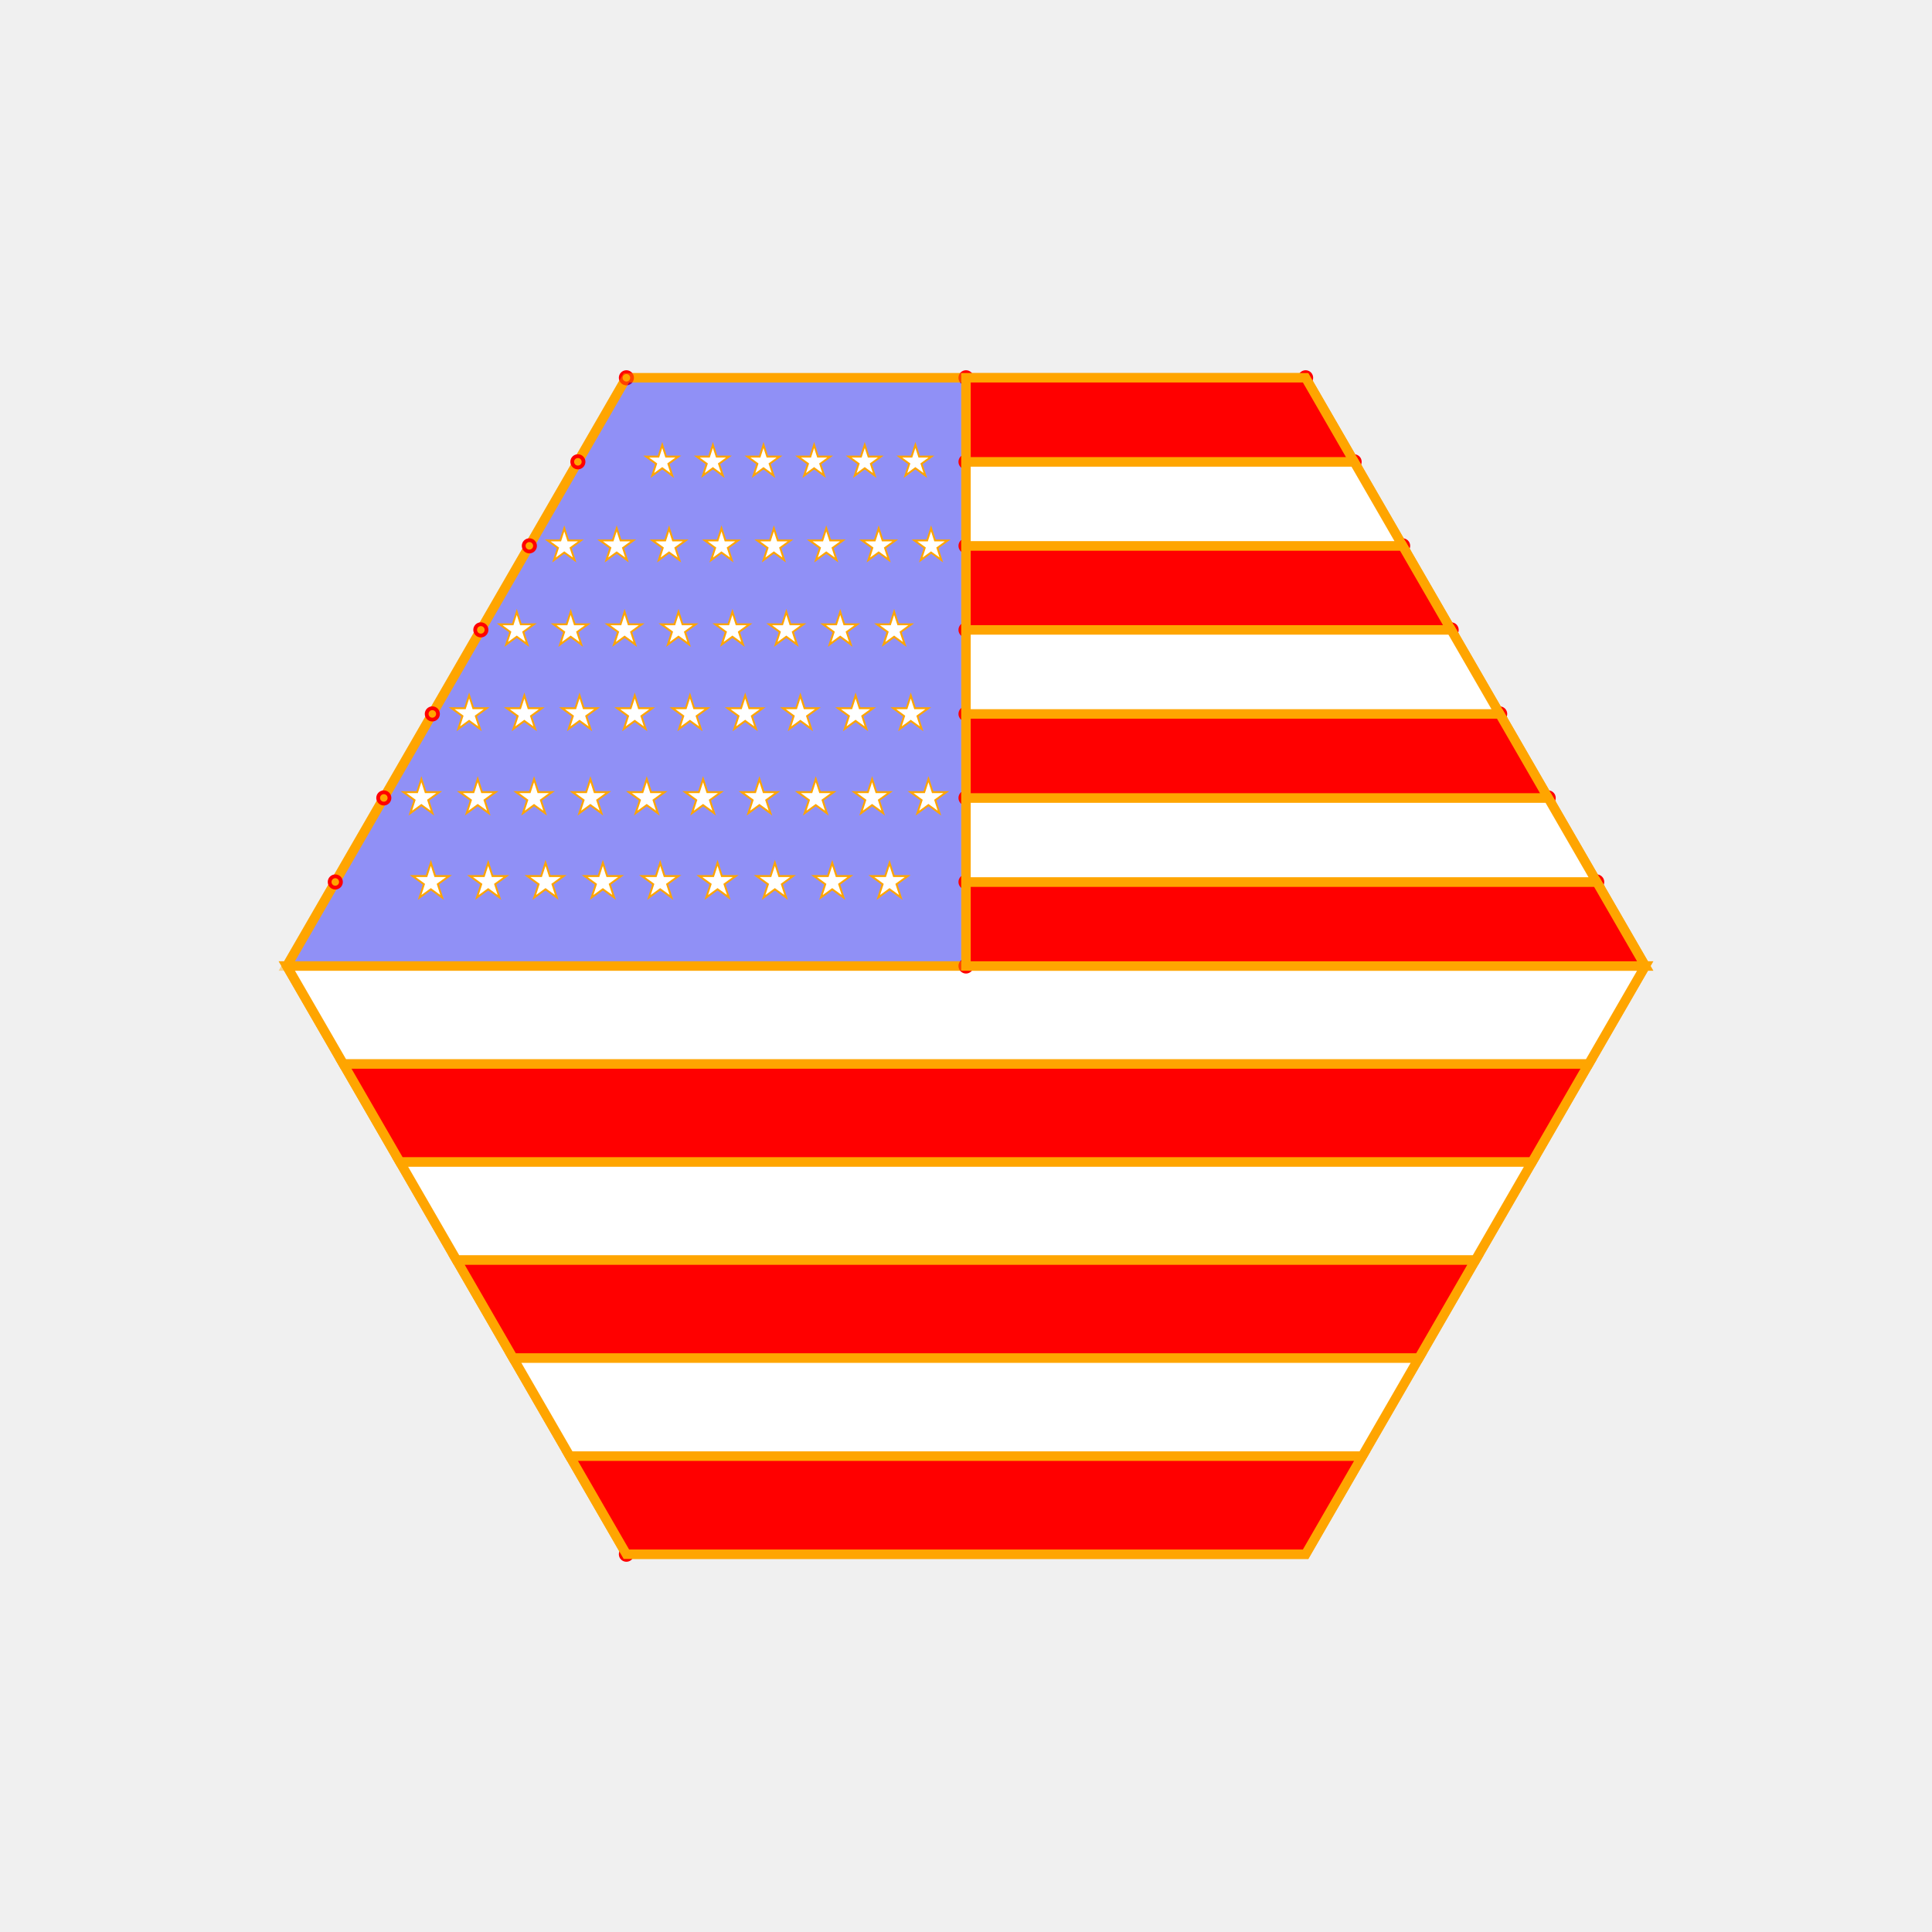
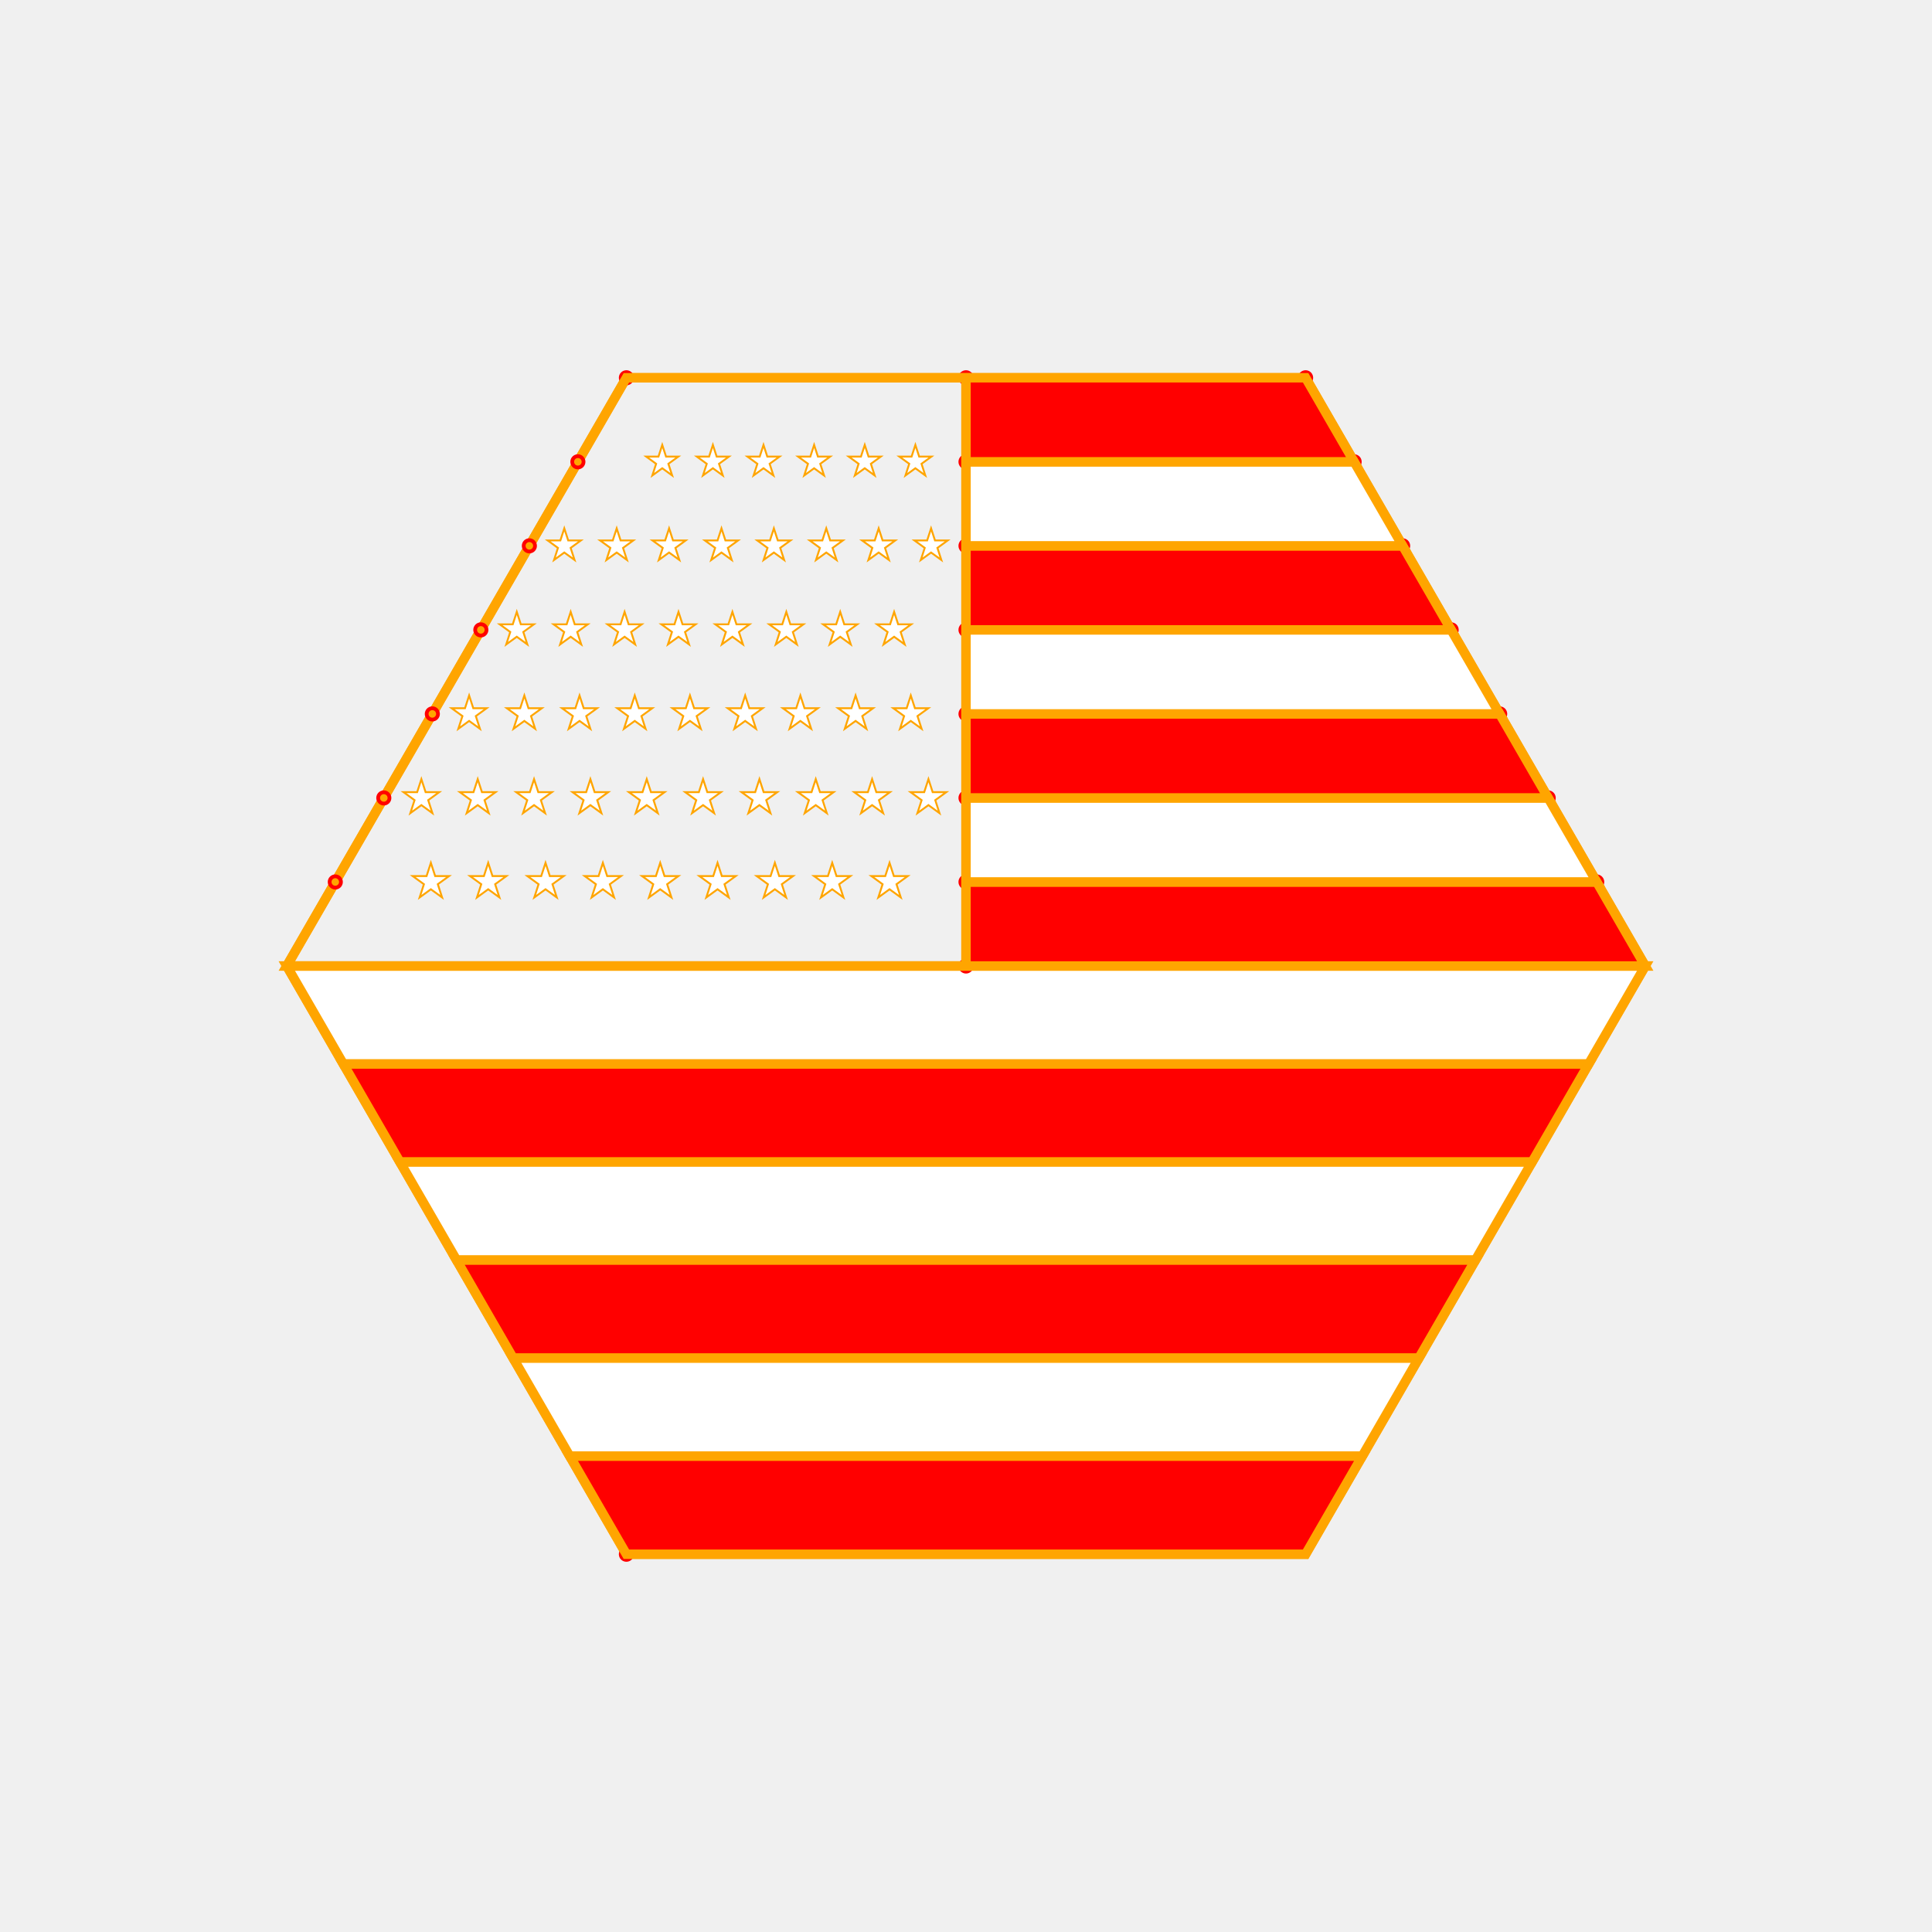
<svg xmlns="http://www.w3.org/2000/svg" width="1024" height="1024" desc="Created by KTab" version="1.2">
  <path stroke="orange" stroke-width="5" fill="none" opacity="1.0" d="M 692.0 200.231 L 332.0 200.231 L 152.0 512.0 L 332.0 823.769 L 692.0 823.769 L 872.0 512.0 Z" />
  <circle cx="332.0" cy="823.769" r="3" fill="none" stroke="red" stroke-width="2" />
  <path stroke="orange" stroke-width="5" fill="white" opacity="1.0" d="M 182 563.962 L 842 563.962 L 872.0 512.0 L 152.0 512.0 Z" />
  <path stroke="orange" stroke-width="5" fill="red" opacity="1.0" d="M 212 615.923 L 812.0 615.923 L 842 563.962 L 182 563.962 Z" />
  <path stroke="orange" stroke-width="5" fill="white" opacity="1.0" d="M 242 667.885 L 782 667.885 L 812.0 615.923 L 212 615.923 Z" />
  <path stroke="orange" stroke-width="5" fill="red" opacity="1.0" d="M 272 719.846 L 752 719.846 L 782 667.885 L 242 667.885 Z" />
  <path stroke="orange" stroke-width="5" fill="white" opacity="1.0" d="M 302 771.808 L 722 771.808 L 752 719.846 L 272 719.846 Z" />
  <path stroke="orange" stroke-width="5" fill="red" opacity="1.0" d="M 332.0 823.769 L 692.0 823.769 L 722 771.808 L 302 771.808 Z" />
  <circle cx="692.0" cy="200.231" r="3" fill="none" stroke="red" stroke-width="2" />
  <circle cx="717.714" cy="244.769" r="3" fill="none" stroke="red" stroke-width="2" />
  <circle cx="743.429" cy="289.308" r="3" fill="none" stroke="red" stroke-width="2" />
  <circle cx="769.143" cy="333.846" r="3" fill="none" stroke="red" stroke-width="2" />
  <circle cx="794.857" cy="378.385" r="3" fill="none" stroke="red" stroke-width="2" />
  <circle cx="820.571" cy="422.923" r="3" fill="none" stroke="red" stroke-width="2" />
  <circle cx="846.286" cy="467.462" r="3" fill="none" stroke="red" stroke-width="2" />
  <circle cx="332.0" cy="200.231" r="3" fill="none" stroke="red" stroke-width="2" />
  <circle cx="512.0" cy="512.0" r="3" fill="none" stroke="red" stroke-width="2" />
  <circle cx="512.0" cy="200.231" r="3" fill="none" stroke="red" stroke-width="2" />
-   <path stroke="orange" stroke-width="5" fill="blue" opacity="0.4" d="M 512.0 512.0 L 512.0 200.231 L 332.0 200.231 L 152.0 512.0 Z" />
+   <path stroke="orange" stroke-width="5" fill="none" opacity="1.0" d="M 512.0 512.0 L 512.0 200.231 L 332.0 200.231 L 152.0 512.0 Z" />
  <circle cx="512.0" cy="244.769" r="3" fill="none" stroke="red" stroke-width="2" />
  <circle cx="512.0" cy="289.308" r="3" fill="none" stroke="red" stroke-width="2" />
  <circle cx="512.0" cy="333.846" r="3" fill="none" stroke="red" stroke-width="2" />
  <circle cx="512.0" cy="378.385" r="3" fill="none" stroke="red" stroke-width="2" />
  <circle cx="512" cy="422.923" r="3" fill="none" stroke="red" stroke-width="2" />
  <circle cx="512" cy="467.462" r="3" fill="none" stroke="red" stroke-width="2" />
  <path stroke="orange" stroke-width="5" fill="red" opacity="1.0" d="M 872.0 512.0 L 846.286 467.462 L 512 467.462 L 512.0 512.0 Z" />
  <path stroke="orange" stroke-width="5" fill="white" opacity="1.0" d="M 846.286 467.462 L 820.571 422.923 L 512 422.923 L 512 467.462 Z" />
  <path stroke="orange" stroke-width="5" fill="red" opacity="1.0" d="M 820.571 422.923 L 794.857 378.385 L 512.0 378.385 L 512 422.923 Z" />
  <path stroke="orange" stroke-width="5" fill="white" opacity="1.0" d="M 794.857 378.385 L 769.143 333.846 L 512.0 333.846 L 512.0 378.385 Z" />
  <path stroke="orange" stroke-width="5" fill="red" opacity="1.0" d="M 769.143 333.846 L 743.429 289.308 L 512.0 289.308 L 512.0 333.846 Z" />
  <path stroke="orange" stroke-width="5" fill="white" opacity="1.0" d="M 743.429 289.308 L 717.714 244.769 L 512.0 244.769 L 512.0 289.308 Z" />
  <path stroke="orange" stroke-width="5" fill="red" opacity="1.0" d="M 717.714 244.769 L 692.0 200.231 L 512.0 200.231 L 512.0 244.769 Z" />
  <circle cx="306.286" cy="244.769" r="3" fill="none" stroke="red" stroke-width="2" />
  <circle cx="280.571" cy="289.308" r="3" fill="none" stroke="red" stroke-width="2" />
  <circle cx="254.857" cy="333.846" r="3" fill="none" stroke="red" stroke-width="2" />
  <circle cx="229.143" cy="378.385" r="3" fill="none" stroke="red" stroke-width="2" />
  <circle cx="203.429" cy="422.923" r="3" fill="none" stroke="red" stroke-width="2" />
  <circle cx="177.714" cy="467.462" r="3" fill="none" stroke="red" stroke-width="2" />
  <path stroke="orange" stroke-width="1" fill="white" opacity="1.0" d="M 228.364 457.332 L 226.089 464.331 L 218.73 464.331 L 224.684 468.657 L 222.409 475.657 L 228.364 471.331 L 234.318 475.657 L 232.044 468.657 L 237.998 464.331 L 230.638 464.331 Z" />
  <path stroke="orange" stroke-width="1" fill="white" opacity="1.0" d="M 258.753 457.332 L 256.479 464.331 L 249.119 464.331 L 255.073 468.657 L 252.799 475.657 L 258.753 471.331 L 264.707 475.657 L 262.433 468.657 L 268.387 464.331 L 261.028 464.331 Z" />
  <path stroke="orange" stroke-width="1" fill="white" opacity="1.0" d="M 289.143 457.332 L 286.869 464.331 L 279.509 464.331 L 285.463 468.657 L 283.189 475.657 L 289.143 471.331 L 295.097 475.657 L 292.823 468.657 L 298.777 464.331 L 291.417 464.331 Z" />
  <path stroke="orange" stroke-width="1" fill="white" opacity="1.0" d="M 319.532 457.332 L 317.258 464.331 L 309.898 464.331 L 315.853 468.657 L 313.578 475.657 L 319.532 471.331 L 325.487 475.657 L 323.212 468.657 L 329.167 464.331 L 321.807 464.331 Z" />
  <path stroke="orange" stroke-width="1" fill="white" opacity="1.0" d="M 349.922 457.332 L 347.648 464.331 L 340.288 464.331 L 346.242 468.657 L 343.968 475.657 L 349.922 471.331 L 355.876 475.657 L 353.602 468.657 L 359.556 464.331 L 352.196 464.331 Z" />
  <path stroke="orange" stroke-width="1" fill="white" opacity="1.0" d="M 380.312 457.332 L 378.037 464.331 L 370.678 464.331 L 376.632 468.657 L 374.358 475.657 L 380.312 471.331 L 386.266 475.657 L 383.992 468.657 L 389.946 464.331 L 382.586 464.331 Z" />
  <path stroke="orange" stroke-width="1" fill="white" opacity="1.0" d="M 410.701 457.332 L 408.427 464.331 L 401.067 464.331 L 407.021 468.657 L 404.747 475.657 L 410.701 471.331 L 416.655 475.657 L 414.381 468.657 L 420.335 464.331 L 412.976 464.331 Z" />
  <path stroke="orange" stroke-width="1" fill="white" opacity="1.0" d="M 441.091 457.332 L 438.817 464.331 L 431.457 464.331 L 437.411 468.657 L 435.137 475.657 L 441.091 471.331 L 447.045 475.657 L 444.771 468.657 L 450.725 464.331 L 443.365 464.331 Z" />
  <path stroke="orange" stroke-width="1" fill="white" opacity="1.0" d="M 471.481 457.332 L 469.206 464.331 L 461.846 464.331 L 467.801 468.657 L 465.526 475.657 L 471.481 471.331 L 477.435 475.657 L 475.16 468.657 L 481.115 464.331 L 473.755 464.331 Z" />
  <path stroke="orange" stroke-width="1" fill="white" opacity="1.0" d="M 223.336 412.969 L 221.102 419.847 L 213.87 419.847 L 219.72 424.098 L 217.486 430.976 L 223.336 426.725 L 229.187 430.976 L 226.952 424.098 L 232.803 419.847 L 225.571 419.847 Z" />
  <path stroke="orange" stroke-width="1" fill="white" opacity="1.0" d="M 253.198 412.969 L 250.963 419.847 L 243.731 419.847 L 249.582 424.098 L 247.347 430.976 L 253.198 426.725 L 259.049 430.976 L 256.814 424.098 L 262.665 419.847 L 255.433 419.847 Z" />
  <path stroke="orange" stroke-width="1" fill="white" opacity="1.0" d="M 283.06 412.969 L 280.825 419.847 L 273.593 419.847 L 279.444 424.098 L 277.209 430.976 L 283.06 426.725 L 288.911 430.976 L 286.676 424.098 L 292.527 419.847 L 285.295 419.847 Z" />
  <path stroke="orange" stroke-width="1" fill="white" opacity="1.0" d="M 312.922 412.969 L 310.687 419.847 L 303.455 419.847 L 309.306 424.098 L 307.071 430.976 L 312.922 426.725 L 318.772 430.976 L 316.538 424.098 L 322.388 419.847 L 315.156 419.847 Z" />
  <path stroke="orange" stroke-width="1" fill="white" opacity="1.0" d="M 342.783 412.969 L 340.549 419.847 L 333.317 419.847 L 339.167 424.098 L 336.933 430.976 L 342.783 426.725 L 348.634 430.976 L 346.399 424.098 L 352.25 419.847 L 345.018 419.847 Z" />
  <path stroke="orange" stroke-width="1" fill="white" opacity="1.0" d="M 372.645 412.969 L 370.41 419.847 L 363.178 419.847 L 369.029 424.098 L 366.794 430.976 L 372.645 426.725 L 378.496 430.976 L 376.261 424.098 L 382.112 419.847 L 374.88 419.847 Z" />
  <path stroke="orange" stroke-width="1" fill="white" opacity="1.0" d="M 402.507 412.969 L 400.272 419.847 L 393.04 419.847 L 398.891 424.098 L 396.656 430.976 L 402.507 426.725 L 408.358 430.976 L 406.123 424.098 L 411.974 419.847 L 404.742 419.847 Z" />
  <path stroke="orange" stroke-width="1" fill="white" opacity="1.0" d="M 432.369 412.969 L 430.134 419.847 L 422.902 419.847 L 428.753 424.098 L 426.518 430.976 L 432.369 426.725 L 438.219 430.976 L 435.985 424.098 L 441.835 419.847 L 434.603 419.847 Z" />
  <path stroke="orange" stroke-width="1" fill="white" opacity="1.0" d="M 462.23 412.969 L 459.996 419.847 L 452.764 419.847 L 458.614 424.098 L 456.38 430.976 L 462.23 426.725 L 468.081 430.976 L 465.846 424.098 L 471.697 419.847 L 464.465 419.847 Z" />
  <path stroke="orange" stroke-width="1" fill="white" opacity="1.0" d="M 492.092 412.969 L 489.857 419.847 L 482.625 419.847 L 488.476 424.098 L 486.241 430.976 L 492.092 426.725 L 497.943 430.976 L 495.708 424.098 L 501.559 419.847 L 494.327 419.847 Z" />
  <path stroke="orange" stroke-width="1" fill="white" opacity="1.0" d="M 248.65 368.631 L 246.46 375.371 L 239.374 375.371 L 245.107 379.536 L 242.917 386.276 L 248.65 382.11 L 254.383 386.276 L 252.193 379.536 L 257.927 375.371 L 250.84 375.371 Z" />
  <path stroke="orange" stroke-width="1" fill="white" opacity="1.0" d="M 277.911 368.631 L 275.721 375.371 L 268.635 375.371 L 274.368 379.536 L 272.178 386.276 L 277.911 382.11 L 283.644 386.276 L 281.455 379.536 L 287.188 375.371 L 280.101 375.371 Z" />
  <path stroke="orange" stroke-width="1" fill="white" opacity="1.0" d="M 307.172 368.631 L 304.983 375.371 L 297.896 375.371 L 303.629 379.536 L 301.439 386.276 L 307.172 382.11 L 312.905 386.276 L 310.716 379.536 L 316.449 375.371 L 309.362 375.371 Z" />
  <path stroke="orange" stroke-width="1" fill="white" opacity="1.0" d="M 336.433 368.631 L 334.244 375.371 L 327.157 375.371 L 332.89 379.536 L 330.7 386.276 L 336.433 382.11 L 342.167 386.276 L 339.977 379.536 L 345.71 375.371 L 338.623 375.371 Z" />
  <path stroke="orange" stroke-width="1" fill="white" opacity="1.0" d="M 365.695 368.631 L 363.505 375.371 L 356.418 375.371 L 362.151 379.536 L 359.962 386.276 L 365.695 382.11 L 371.428 386.276 L 369.238 379.536 L 374.971 375.371 L 367.884 375.371 Z" />
  <path stroke="orange" stroke-width="1" fill="white" opacity="1.0" d="M 394.956 368.631 L 392.766 375.371 L 385.679 375.371 L 391.412 379.536 L 389.223 386.276 L 394.956 382.11 L 400.689 386.276 L 398.499 379.536 L 404.232 375.371 L 397.146 375.371 Z" />
  <path stroke="orange" stroke-width="1" fill="white" opacity="1.0" d="M 424.217 368.631 L 422.027 375.371 L 414.94 375.371 L 420.674 379.536 L 418.484 386.276 L 424.217 382.11 L 429.95 386.276 L 427.76 379.536 L 433.493 375.371 L 426.407 375.371 Z" />
  <path stroke="orange" stroke-width="1" fill="white" opacity="1.0" d="M 453.478 368.631 L 451.288 375.371 L 444.202 375.371 L 449.935 379.536 L 447.745 386.276 L 453.478 382.11 L 459.211 386.276 L 457.021 379.536 L 462.754 375.371 L 455.668 375.371 Z" />
  <path stroke="orange" stroke-width="1" fill="white" opacity="1.0" d="M 482.739 368.631 L 480.549 375.371 L 473.463 375.371 L 479.196 379.536 L 477.006 386.276 L 482.739 382.11 L 488.472 386.276 L 486.282 379.536 L 492.015 375.371 L 484.929 375.371 Z" />
  <path stroke="orange" stroke-width="1" fill="white" opacity="1.0" d="M 273.905 324.322 L 271.767 330.903 L 264.847 330.903 L 270.445 334.97 L 268.307 341.551 L 273.905 337.484 L 279.503 341.551 L 277.364 334.97 L 282.962 330.903 L 276.043 330.903 Z" />
  <path stroke="orange" stroke-width="1" fill="white" opacity="1.0" d="M 302.476 324.322 L 300.338 330.903 L 293.419 330.903 L 299.016 334.97 L 296.878 341.551 L 302.476 337.484 L 308.074 341.551 L 305.936 334.97 L 311.534 330.903 L 304.614 330.903 Z" />
  <path stroke="orange" stroke-width="1" fill="white" opacity="1.0" d="M 331.048 324.322 L 328.909 330.903 L 321.99 330.903 L 327.588 334.97 L 325.45 341.551 L 331.048 337.484 L 336.646 341.551 L 334.507 334.97 L 340.105 330.903 L 333.186 330.903 Z" />
  <path stroke="orange" stroke-width="1" fill="white" opacity="1.0" d="M 359.619 324.322 L 357.481 330.903 L 350.561 330.903 L 356.159 334.97 L 354.021 341.551 L 359.619 337.484 L 365.217 341.551 L 363.079 334.97 L 368.677 330.903 L 361.757 330.903 Z" />
  <path stroke="orange" stroke-width="1" fill="white" opacity="1.0" d="M 388.19 324.322 L 386.052 330.903 L 379.133 330.903 L 384.731 334.97 L 382.593 341.551 L 388.19 337.484 L 393.788 341.551 L 391.65 334.97 L 397.248 330.903 L 390.329 330.903 Z" />
  <path stroke="orange" stroke-width="1" fill="white" opacity="1.0" d="M 416.762 324.322 L 414.624 330.903 L 407.704 330.903 L 413.302 334.97 L 411.164 341.551 L 416.762 337.484 L 422.36 341.551 L 420.222 334.97 L 425.82 330.903 L 418.9 330.903 Z" />
  <path stroke="orange" stroke-width="1" fill="white" opacity="1.0" d="M 445.333 324.322 L 443.195 330.903 L 436.276 330.903 L 441.874 334.97 L 439.735 341.551 L 445.333 337.484 L 450.931 341.551 L 448.793 334.97 L 454.391 330.903 L 447.472 330.903 Z" />
  <path stroke="orange" stroke-width="1" fill="white" opacity="1.0" d="M 473.905 324.322 L 471.767 330.903 L 464.847 330.903 L 470.445 334.97 L 468.307 341.551 L 473.905 337.484 L 479.503 341.551 L 477.364 334.97 L 482.962 330.903 L 476.043 330.903 Z" />
  <path stroke="orange" stroke-width="1" fill="white" opacity="1.0" d="M 299.086 280.051 L 297.007 286.447 L 290.282 286.447 L 295.723 290.4 L 293.645 296.797 L 299.086 292.844 L 304.527 296.797 L 302.449 290.4 L 307.89 286.447 L 301.164 286.447 Z" />
  <path stroke="orange" stroke-width="1" fill="white" opacity="1.0" d="M 326.857 280.051 L 324.779 286.447 L 318.053 286.447 L 323.494 290.4 L 321.416 296.797 L 326.857 292.844 L 332.298 296.797 L 330.22 290.4 L 335.661 286.447 L 328.936 286.447 Z" />
  <path stroke="orange" stroke-width="1" fill="white" opacity="1.0" d="M 354.629 280.051 L 352.55 286.447 L 345.825 286.447 L 351.266 290.4 L 349.187 296.797 L 354.629 292.844 L 360.07 296.797 L 357.991 290.4 L 363.433 286.447 L 356.707 286.447 Z" />
  <path stroke="orange" stroke-width="1" fill="white" opacity="1.0" d="M 382.4 280.051 L 380.322 286.447 L 373.596 286.447 L 379.037 290.4 L 376.959 296.797 L 382.4 292.844 L 387.841 296.797 L 385.763 290.4 L 391.204 286.447 L 384.478 286.447 Z" />
  <path stroke="orange" stroke-width="1" fill="white" opacity="1.0" d="M 410.171 280.051 L 408.093 286.447 L 401.367 286.447 L 406.809 290.4 L 404.73 296.797 L 410.171 292.844 L 415.613 296.797 L 413.534 290.4 L 418.975 286.447 L 412.25 286.447 Z" />
  <path stroke="orange" stroke-width="1" fill="white" opacity="1.0" d="M 437.943 280.051 L 435.864 286.447 L 429.139 286.447 L 434.58 290.4 L 432.502 296.797 L 437.943 292.844 L 443.384 296.797 L 441.306 290.4 L 446.747 286.447 L 440.021 286.447 Z" />
  <path stroke="orange" stroke-width="1" fill="white" opacity="1.0" d="M 465.714 280.051 L 463.636 286.447 L 456.91 286.447 L 462.351 290.4 L 460.273 296.797 L 465.714 292.844 L 471.155 296.797 L 469.077 290.4 L 474.518 286.447 L 467.793 286.447 Z" />
  <path stroke="orange" stroke-width="1" fill="white" opacity="1.0" d="M 493.486 280.051 L 491.407 286.447 L 484.682 286.447 L 490.123 290.4 L 488.045 296.797 L 493.486 292.844 L 498.927 296.797 L 496.849 290.4 L 502.29 286.447 L 495.564 286.447 Z" />
  <path stroke="orange" stroke-width="1" fill="white" opacity="1.0" d="M 351.006 235.825 L 348.998 242.005 L 342.5 242.005 L 347.757 245.825 L 345.749 252.005 L 351.006 248.186 L 356.263 252.005 L 354.255 245.825 L 359.513 242.005 L 353.014 242.005 Z" />
  <path stroke="orange" stroke-width="1" fill="white" opacity="1.0" d="M 377.839 235.825 L 375.83 242.005 L 369.332 242.005 L 374.589 245.825 L 372.581 252.005 L 377.839 248.186 L 383.096 252.005 L 381.088 245.825 L 386.345 242.005 L 379.847 242.005 Z" />
  <path stroke="orange" stroke-width="1" fill="white" opacity="1.0" d="M 404.671 235.825 L 402.663 242.005 L 396.164 242.005 L 401.422 245.825 L 399.414 252.005 L 404.671 248.186 L 409.928 252.005 L 407.92 245.825 L 413.177 242.005 L 406.679 242.005 Z" />
  <path stroke="orange" stroke-width="1" fill="white" opacity="1.0" d="M 431.503 235.825 L 429.495 242.005 L 422.997 242.005 L 428.254 245.825 L 426.246 252.005 L 431.503 248.186 L 436.76 252.005 L 434.752 245.825 L 440.009 242.005 L 433.511 242.005 Z" />
  <path stroke="orange" stroke-width="1" fill="white" opacity="1.0" d="M 458.335 235.825 L 456.327 242.005 L 449.829 242.005 L 455.086 245.825 L 453.078 252.005 L 458.335 248.186 L 463.593 252.005 L 461.585 245.825 L 466.842 242.005 L 460.343 242.005 Z" />
  <path stroke="orange" stroke-width="1" fill="white" opacity="1.0" d="M 485.168 235.825 L 483.16 242.005 L 476.661 242.005 L 481.919 245.825 L 479.91 252.005 L 485.168 248.186 L 490.425 252.005 L 488.417 245.825 L 493.674 242.005 L 487.176 242.005 Z" />
</svg>
